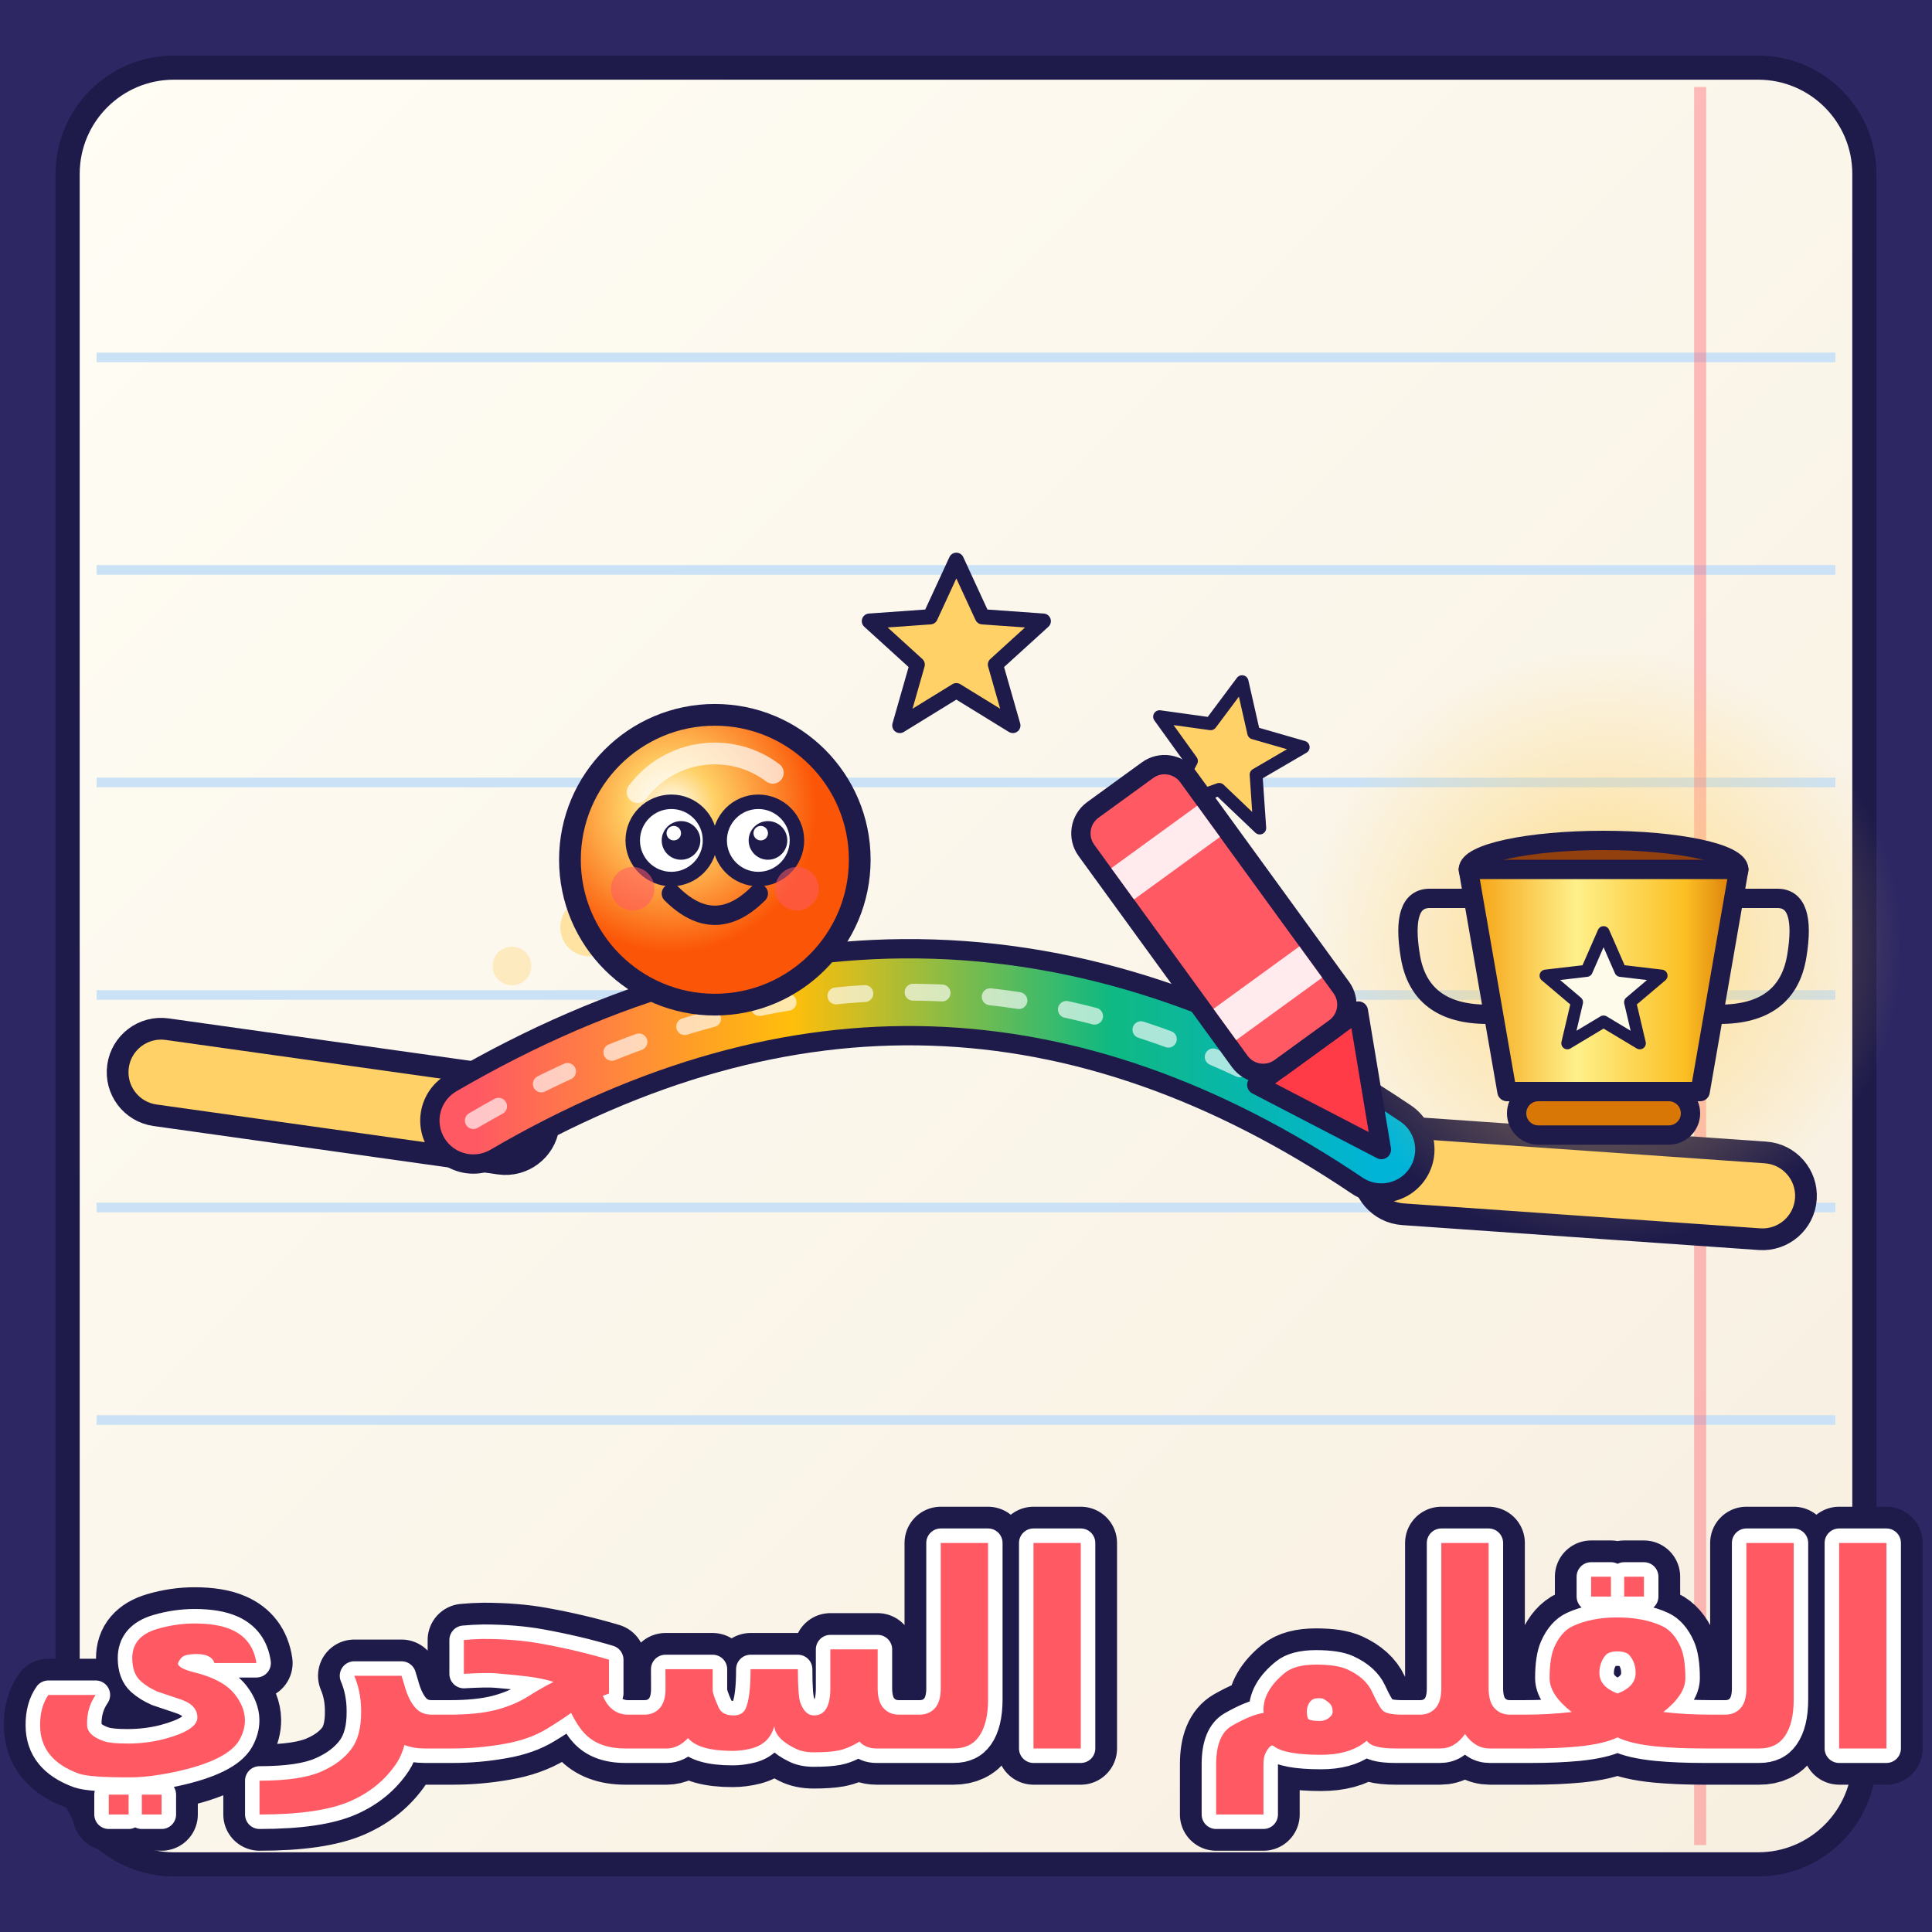
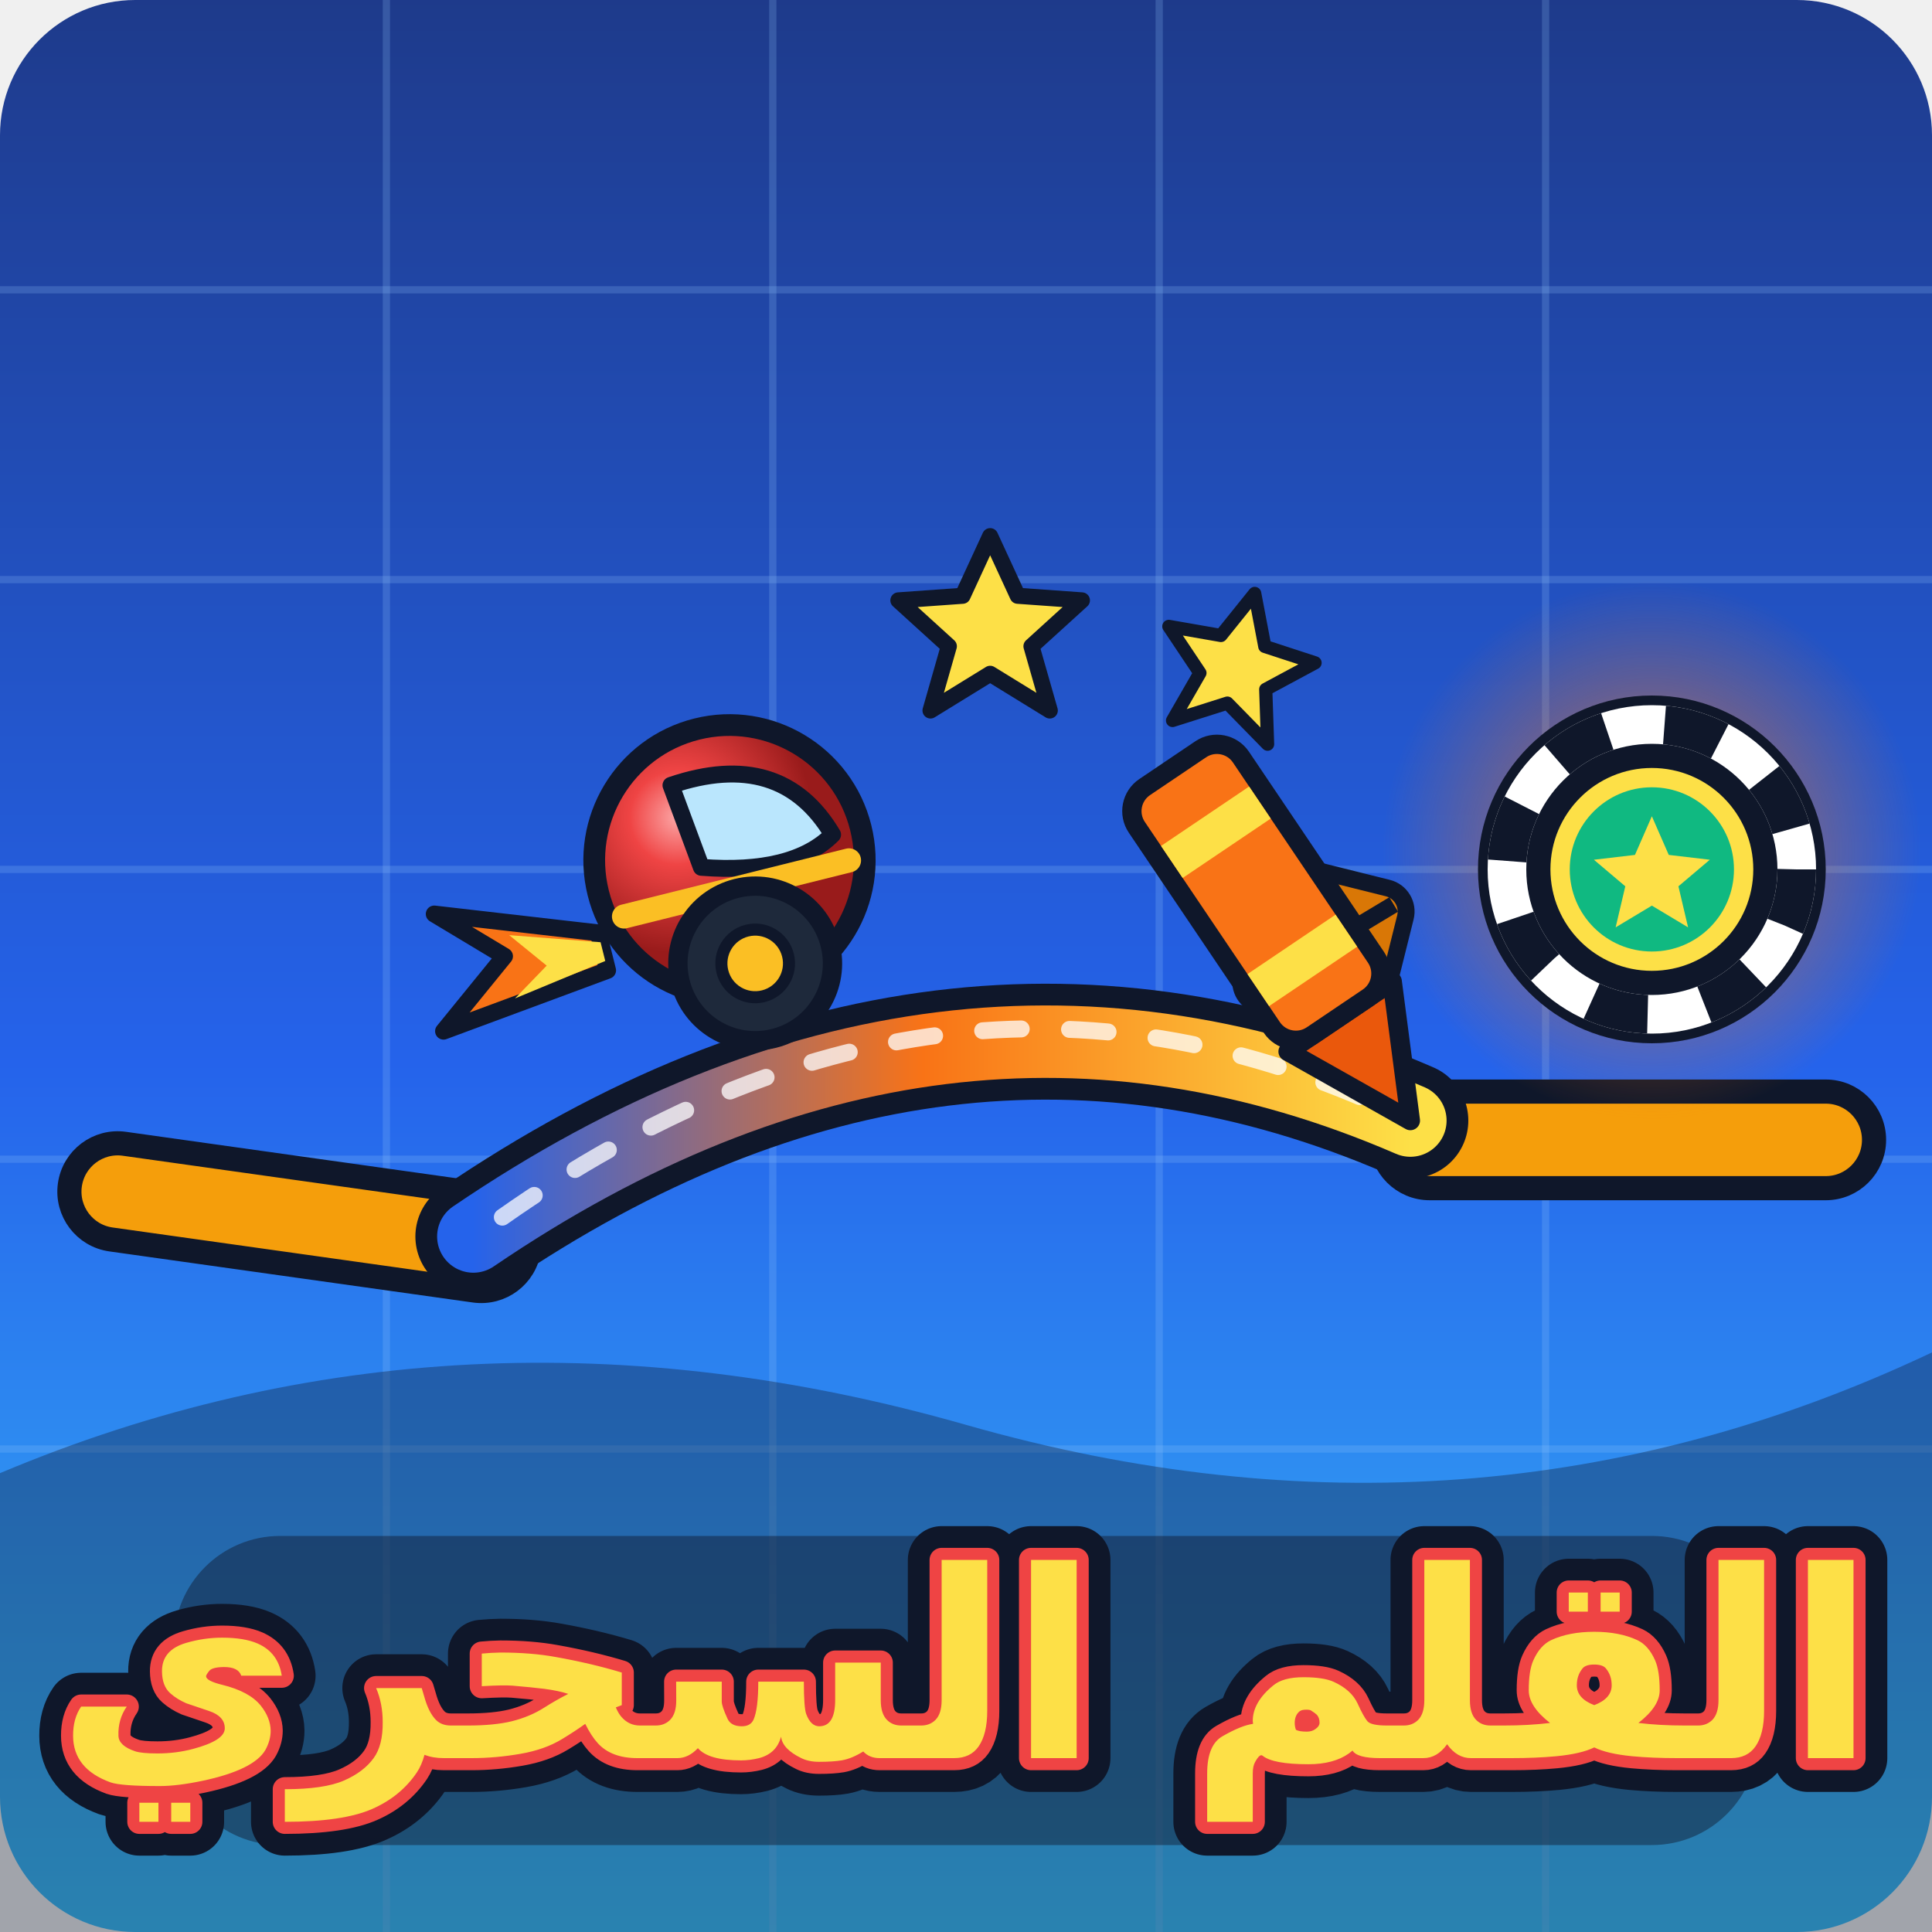
<svg xmlns="http://www.w3.org/2000/svg" viewBox="0 0 400 400" width="400" height="400">
  <defs>
-     <linearGradient id="paper" x1="0" y1="0" x2="1" y2="1">
-       <stop offset="0" stop-color="#fffdf5" />
-       <stop offset="1" stop-color="#f7efe0" />
+     <linearGradient id="sky" x1="0" y1="0" x2="0" y2="1">
+       <stop offset="0" stop-color="#1e3a8a" />
+       <stop offset="0.55" stop-color="#2563eb" />
+       <stop offset="1" stop-color="#38bdf8" />
    </linearGradient>
-     <linearGradient id="rainbow" x1="0" y1="0" x2="1" y2="0">
-       <stop offset="0" stop-color="#ff5964" />
-       <stop offset="0.35" stop-color="#ffbe0b" />
-       <stop offset="0.7" stop-color="#10b981" />
-       <stop offset="1" stop-color="#00b4d8" />
+     <linearGradient id="turbo" x1="0" y1="0" x2="1" y2="0">
+       <stop offset="0" stop-color="#2563eb" />
+       <stop offset="0.48" stop-color="#f97316" />
+       <stop offset="1" stop-color="#fde047" />
    </linearGradient>
-     <radialGradient id="cupGlow">
-       <stop offset="0" stop-color="#fde68a" stop-opacity="0.95" />
-       <stop offset="0.55" stop-color="#ffd166" stop-opacity="0.32" />
-       <stop offset="1" stop-color="#ffd166" stop-opacity="0" />
+     <radialGradient id="podBody" cx="0.35" cy="0.3">
+       <stop offset="0" stop-color="#fca5a5" />
+       <stop offset="0.35" stop-color="#ef4444" />
+       <stop offset="1" stop-color="#991b1b" />
    </radialGradient>
-     <radialGradient id="marble" cx="0.35" cy="0.32">
-       <stop offset="0" stop-color="#ffffff" />
-       <stop offset="0.3" stop-color="#ffd166" />
-       <stop offset="1" stop-color="#fb5607" />
+     <radialGradient id="portalGlow">
+       <stop offset="0" stop-color="#fde047" stop-opacity="0.9" />
+       <stop offset="0.6" stop-color="#f97316" stop-opacity="0.3" />
+       <stop offset="1" stop-color="#f97316" stop-opacity="0" />
    </radialGradient>
-     <linearGradient id="goldCup" x1="0" y1="0" x2="1" y2="0">
-       <stop offset="0" stop-color="#f59e0b" />
-       <stop offset="0.4" stop-color="#fef08a" />
-       <stop offset="0.8" stop-color="#fbbf24" />
-       <stop offset="1" stop-color="#d97706" />
-     </linearGradient>
  </defs>
-   <rect width="400" height="400" fill="#2d2863" />
-   <rect x="14" y="14" width="372" height="372" rx="22" fill="url(#paper)" stroke="#1e1b4b" stroke-width="5" />
-   <g stroke="#cbe2f6" stroke-width="2">
-     <line x1="20" y1="74" x2="380" y2="74" />
-     <line x1="20" y1="118" x2="380" y2="118" />
-     <line x1="20" y1="162" x2="380" y2="162" />
-     <line x1="20" y1="206" x2="380" y2="206" />
-     <line x1="20" y1="250" x2="380" y2="250" />
-     <line x1="20" y1="294" x2="380" y2="294" />
+   <rect width="400" height="400" rx="28" fill="url(#sky)" />
+   <g stroke="#93c5fd" stroke-opacity="0.22" stroke-width="1.5">
+     <line x1="0" y1="60" x2="400" y2="60" />
+     <line x1="0" y1="120" x2="400" y2="120" />
+     <line x1="0" y1="180" x2="400" y2="180" />
+     <line x1="0" y1="240" x2="400" y2="240" />
+     <line x1="0" y1="300" x2="400" y2="300" />
+     <line x1="80" y1="0" x2="80" y2="400" />
+     <line x1="160" y1="0" x2="160" y2="400" />
+     <line x1="240" y1="0" x2="240" y2="400" />
+     <line x1="320" y1="0" x2="320" y2="400" />
  </g>
-   <line x1="352" y1="18" x2="352" y2="382" stroke="#ff5964" stroke-opacity="0.38" stroke-width="2.5" />
-   <g stroke="#1e1b4b" stroke-width="4.5" stroke-linejoin="round">
-     <rect x="24" y="218" width="90" height="18" rx="9" transform="rotate(8 69 227)" fill="#ffd166" />
-     <rect x="282" y="236" width="92" height="18" rx="9" transform="rotate(4 328 245)" fill="#ffd166" />
+   <path d="M0 305 Q95 265 200 295 T400 280 L400 400 L0 400 Z" fill="#0f172a" opacity="0.35" />
+   <g stroke="#0f172a" stroke-width="5" stroke-linejoin="round">
+     <rect x="14" y="242" width="96" height="20" rx="10" transform="rotate(8 62 252)" fill="#f59e0b" />
+     <rect x="286" y="226" width="102" height="20" rx="10" fill="#f59e0b" />
  </g>
  <g fill="none" stroke-linecap="round">
-     <path d="M98 232 Q194 176 286 238" stroke="#1e1b4b" stroke-width="22" />
-     <path d="M98 232 Q194 176 286 238" stroke="url(#rainbow)" stroke-width="14" />
-     <path d="M98 232 Q194 176 286 238" stroke="#ffffff" stroke-opacity="0.65" stroke-width="3.5" stroke-dasharray="6 10" />
+     <path d="M98 256 Q195 190 292 232" stroke="#0f172a" stroke-width="24" />
+     <path d="M98 256 Q195 190 292 232" stroke="url(#turbo)" stroke-width="15" />
+     <path d="M104 252 Q195 188 286 229" stroke="#ffffff" stroke-opacity="0.75" stroke-width="3.5" stroke-dasharray="8 10" />
  </g>
-   <g fill="#ffd166" stroke="#1e1b4b" stroke-width="3.5" stroke-linejoin="round">
-     <polygon transform="translate(198 134) scale(0.9)" points="0,-20 6,-7 20,-6 9,4 13,18 0,10 -13,18 -9,4 -20,-6 -6,-7" />
-     <polygon transform="translate(254 156) rotate(12) scale(0.76)" points="0,-20 6,-7 20,-6 9,4 13,18 0,10 -13,18 -9,4 -20,-6 -6,-7" />
+   <circle cx="342" cy="176" r="56" fill="url(#portalGlow)" />
+   <g transform="translate(342 180)">
+     <circle cx="0" cy="0" r="36" fill="#0f172a" />
+     <circle cx="0" cy="0" r="30" fill="none" stroke="#ffffff" stroke-width="8" />
+     <circle cx="0" cy="0" r="30" fill="none" stroke="#0f172a" stroke-width="8" stroke-dasharray="12 12" />
+     <circle cx="0" cy="0" r="19" fill="#10b981" stroke="#fde047" stroke-width="4" />
+     <polygon points="0,-11 3.5,-3 12,-2 5.5,3.5 7.5,12 0,7.5 -7.5,12 -5.5,3.5 -12,-2 -3.5,-3" fill="#fde047" />
  </g>
-   <circle cx="332" cy="196" r="62" fill="url(#cupGlow)" />
-   <g transform="translate(332 204)" stroke="#1e1b4b" stroke-width="4" stroke-linejoin="round">
-     <path d="M-26 -18 H-36 Q-42 -18 -40 -6 Q-38 6 -24 6" fill="none" stroke-linecap="round" />
-     <path d="M26 -18 H36 Q42 -18 40 -6 Q38 6 24 6" fill="none" stroke-linecap="round" />
-     <ellipse cx="0" cy="-24" rx="28" ry="6" fill="#92400e" />
-     <path d="M-28 -24 L-20 22 H20 L28 -24 Z" fill="url(#goldCup)" />
-     <rect x="-18" y="22" width="36" height="9" rx="4.5" fill="#d97706" />
-     <polygon points="0,-11 3.5,-3 12,-2 5.5,3.5 7.5,12 0,7.5 -7.5,12 -5.5,3.5 -12,-2 -3.5,-3" fill="#fffbeb" stroke-width="2.5" />
+   <g transform="translate(274 196) rotate(14)" stroke="#0f172a" stroke-width="3.5" stroke-linejoin="round">
+     <rect x="-15" y="-15" width="30" height="30" rx="5" fill="#d97706" />
+     <line x1="-12" y1="-12" x2="12" y2="12" />
+     <line x1="12" y1="-12" x2="-12" y2="12" />
  </g>
-   <g transform="translate(148 178)">
-     <circle cx="-26" cy="14" r="6" fill="#ffd166" opacity="0.55" />
-     <circle cx="-42" cy="22" r="4" fill="#ffd166" opacity="0.35" />
-     <circle cx="0" cy="0" r="30" fill="url(#marble)" stroke="#1e1b4b" stroke-width="4.5" />
-     <path d="M-16 -14 A20 20 0 0 1 12 -18" fill="none" stroke="#ffffff" stroke-opacity="0.7" stroke-width="4.5" stroke-linecap="round" />
-     <circle cx="-9" cy="-4" r="8" fill="#ffffff" stroke="#1e1b4b" stroke-width="3" />
-     <circle cx="9" cy="-4" r="8" fill="#ffffff" stroke="#1e1b4b" stroke-width="3" />
-     <circle cx="-7" cy="-4" r="4" fill="#1e1b4b" />
-     <circle cx="11" cy="-4" r="4" fill="#1e1b4b" />
-     <circle cx="-8.5" cy="-5.5" r="1.5" fill="#ffffff" />
-     <circle cx="9.5" cy="-5.5" r="1.5" fill="#ffffff" />
-     <circle cx="-17" cy="6" r="4.5" fill="#ff5964" opacity="0.55" />
-     <circle cx="17" cy="6" r="4.5" fill="#ff5964" opacity="0.55" />
-     <path d="M-9 7 Q0 16 9 7" fill="none" stroke="#1e1b4b" stroke-width="4" stroke-linecap="round" />
+   <g fill="#fde047" stroke="#0f172a" stroke-width="3.5" stroke-linejoin="round">
+     <polygon transform="translate(205 130) scale(0.95)" points="0,-20 6,-7 20,-6 9,4 13,18 0,10 -13,18 -9,4 -20,-6 -6,-7" />
+     <polygon transform="translate(256 138) rotate(14) scale(0.78)" points="0,-20 6,-7 20,-6 9,4 13,18 0,10 -13,18 -9,4 -20,-6 -6,-7" />
  </g>
-   <g transform="translate(286 238) rotate(-36)">
-     <polygon points="0,0 -13,-26 13,-26" fill="#ff3b47" stroke="#1e1b4b" stroke-width="4" stroke-linejoin="round" />
-     <rect x="-13" y="-92" width="26" height="66" rx="6" fill="#ff5964" stroke="#1e1b4b" stroke-width="4" />
-     <rect x="-11" y="-80" width="22" height="8" fill="#ffffff" opacity="0.88" />
-     <rect x="-11" y="-44" width="22" height="8" fill="#ffffff" opacity="0.88" />
+   <g transform="translate(152 182) rotate(-14)">
+     <path d="M-30 4 L-62 -8 L-50 4 L-66 16 L-30 12 Z" fill="#f97316" stroke="#0f172a" stroke-width="3.5" stroke-linejoin="round" />
+     <path d="M-30 6 L-48 0 L-42 8 L-50 13 L-30 10 Z" fill="#fde047" />
+     <circle cx="0" cy="-4" r="28" fill="url(#podBody)" stroke="#0f172a" stroke-width="4.5" />
+     <path d="M-8 -22 Q16 -24 22 -4 Q12 2 -6 -4 Z" fill="#bae6fd" stroke="#0f172a" stroke-width="3.5" stroke-linejoin="round" />
+     <path d="M-24 2 H24" stroke="#fbbf24" stroke-width="5" stroke-linecap="round" />
+     <circle cx="0" cy="18" r="16" fill="#1e293b" stroke="#0f172a" stroke-width="4" />
+     <circle cx="0" cy="18" r="7" fill="#fbbf24" stroke="#0f172a" stroke-width="2.5" />
  </g>
+   <g transform="translate(292 232) rotate(-34)">
+     <polygon points="0,0 -13,-26 13,-26" fill="#ea580c" stroke="#0f172a" stroke-width="4" stroke-linejoin="round" />
+     <rect x="-13" y="-88" width="26" height="62" rx="6" fill="#f97316" stroke="#0f172a" stroke-width="4" />
+     <rect x="-11" y="-76" width="22" height="8" fill="#fde047" />
+     <rect x="-11" y="-44" width="22" height="8" fill="#fde047" />
+   </g>
+   <rect x="36" y="318" width="328" height="64" rx="22" fill="#0f172a" opacity="0.45" />
  <g font-family="Fredoka, 'Segoe UI', Tahoma, sans-serif" font-weight="700" text-anchor="middle" direction="rtl">
-     <text x="200" y="362" font-size="56" fill="#1e1b4b" stroke="#1e1b4b" stroke-width="15" stroke-linejoin="round" paint-order="stroke">القلم السحري</text>
-     <text x="200" y="362" font-size="56" fill="#ff5964" stroke="#ffffff" stroke-width="6" stroke-linejoin="round" paint-order="stroke">القلم السحري</text>
+     <text x="200" y="364" font-size="54" fill="#0f172a" stroke="#0f172a" stroke-width="14" stroke-linejoin="round" paint-order="stroke">القلم السحري</text>
+     <text x="200" y="364" font-size="54" fill="#fde047" stroke="#ef4444" stroke-width="5" stroke-linejoin="round" paint-order="stroke">القلم السحري</text>
  </g>
</svg>
